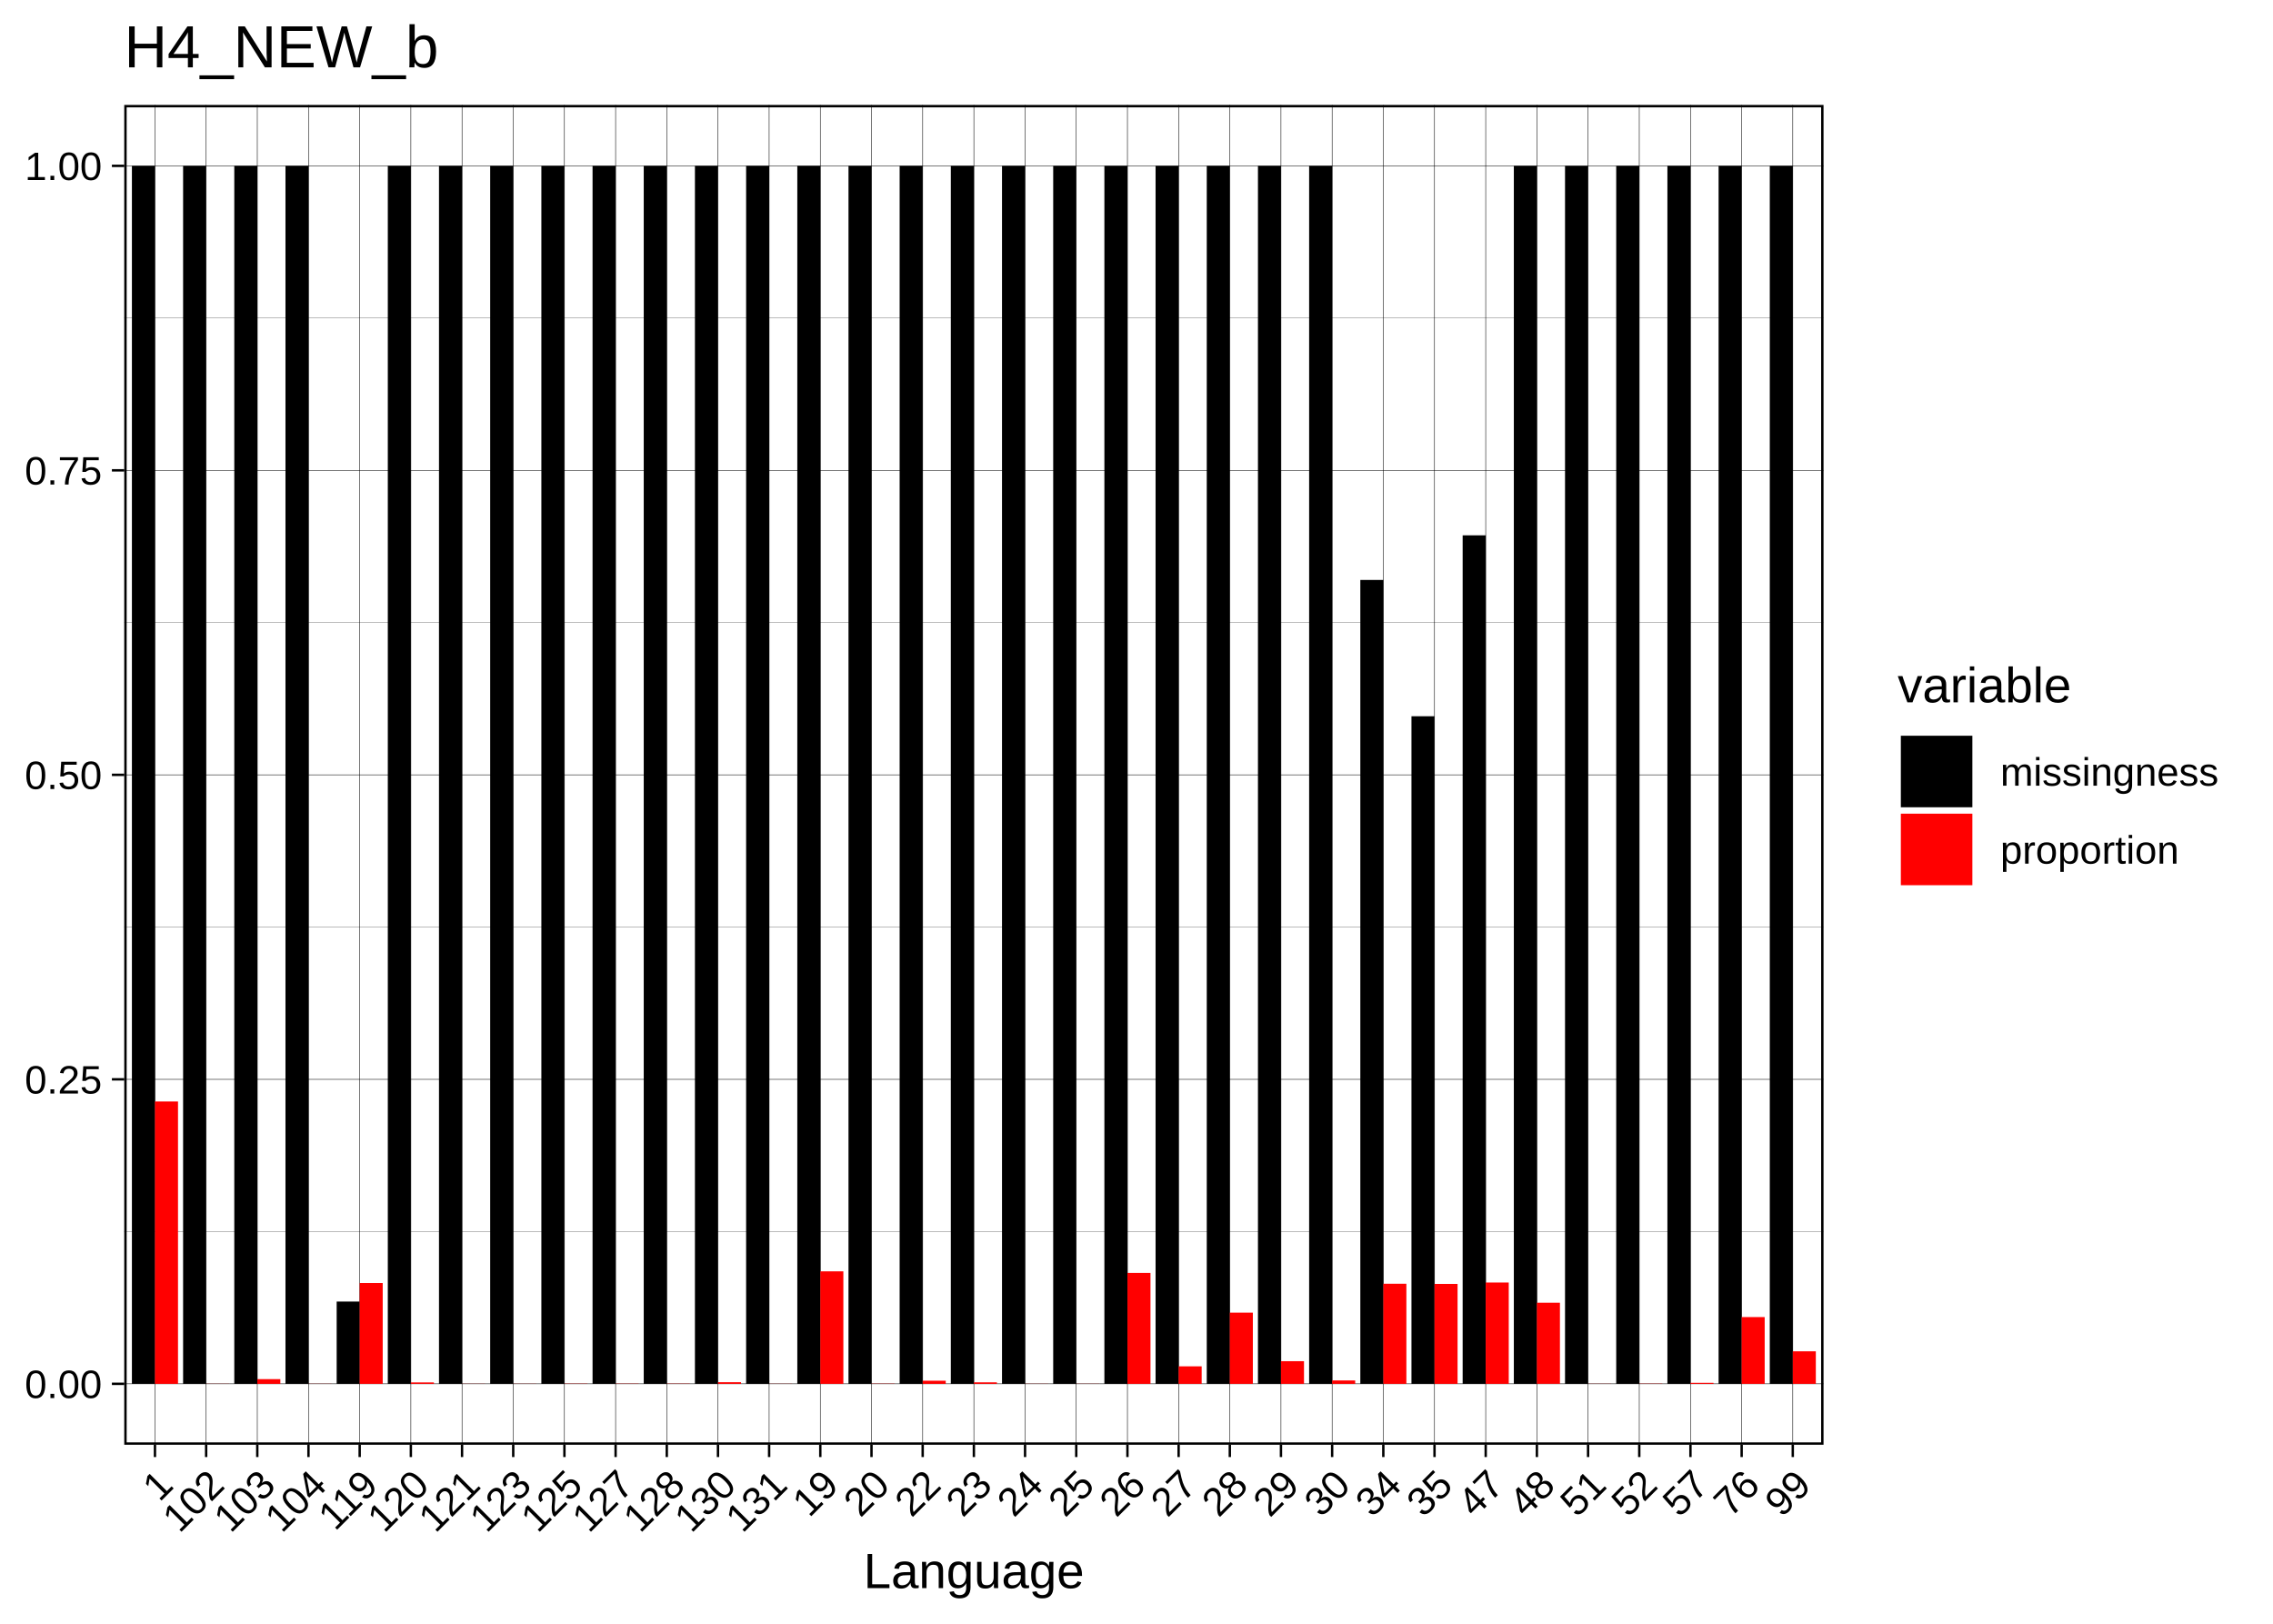
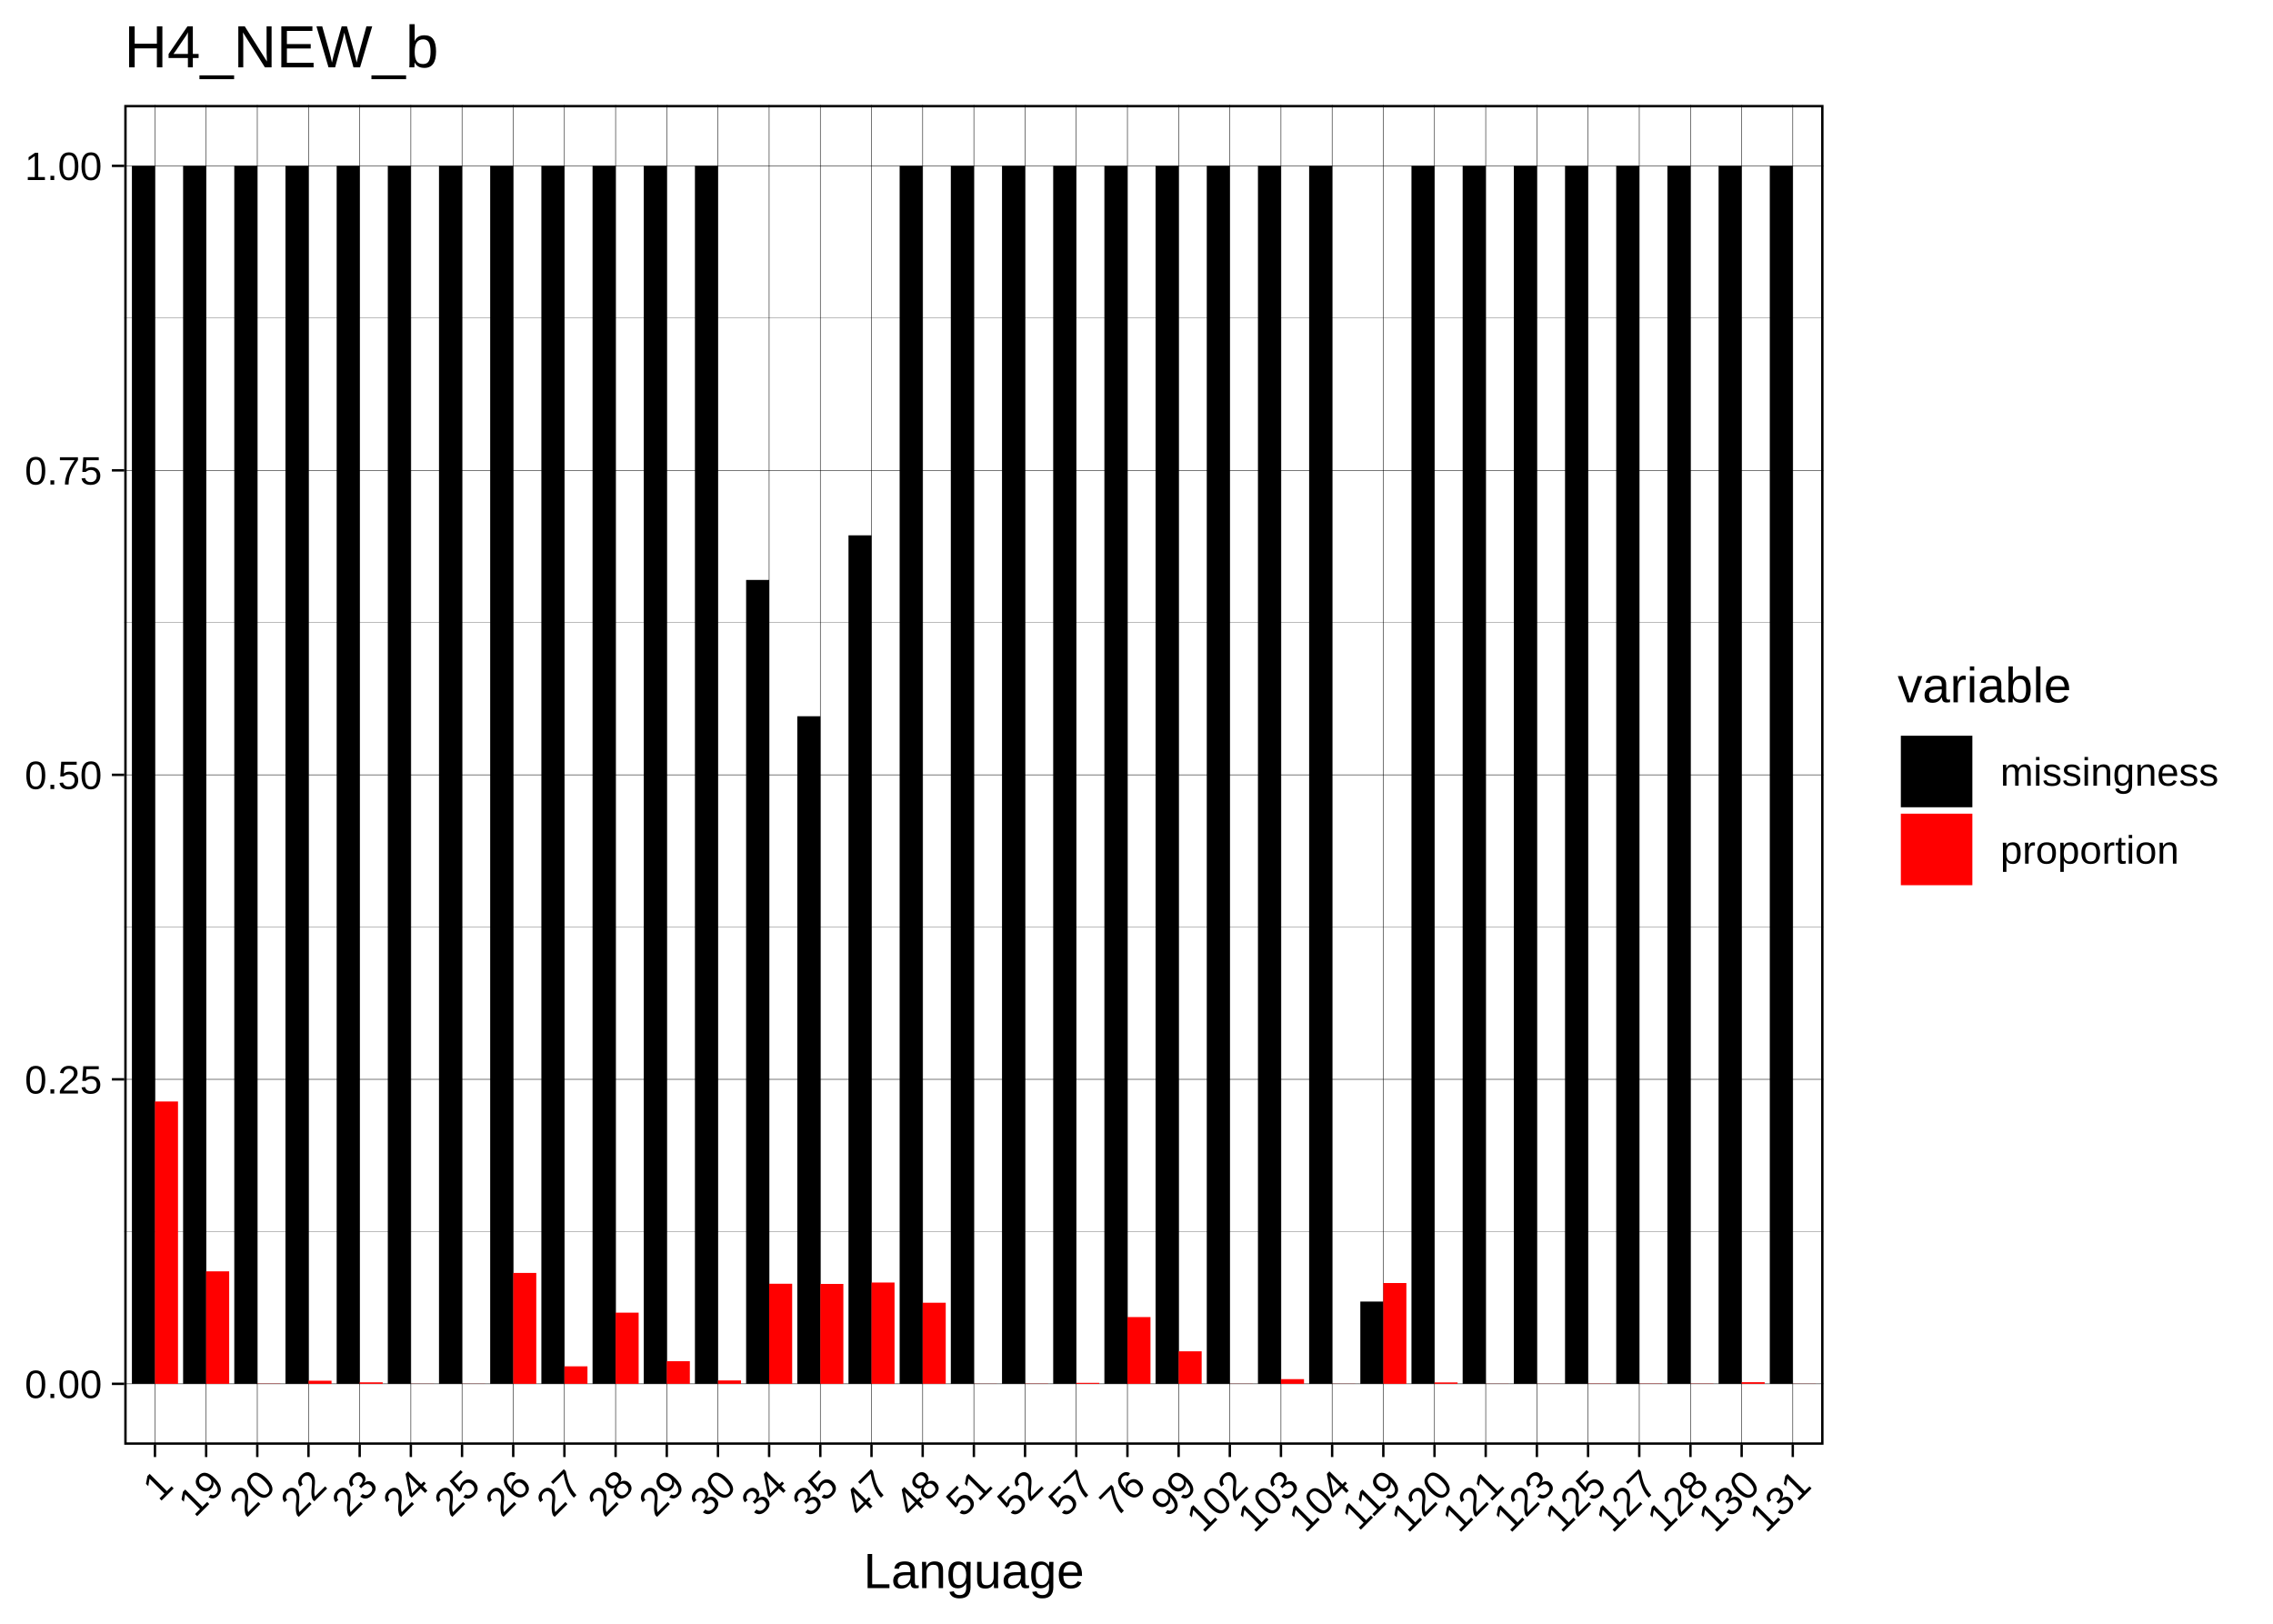
<svg xmlns="http://www.w3.org/2000/svg" class="svglite" width="504.00pt" height="360.00pt" viewBox="0 0 504.00 360.00">
  <defs>
    <style type="text/css">
    .svglite line, .svglite polyline, .svglite polygon, .svglite path, .svglite rect, .svglite circle {
      fill: none;
      stroke: #000000;
      stroke-linecap: round;
      stroke-linejoin: round;
      stroke-miterlimit: 10.00;
    }
    .svglite text {
      white-space: pre;
    }
  </style>
  </defs>
  <rect width="100%" height="100%" style="stroke: none; fill: #FFFFFF;" />
  <defs>
    <clipPath id="cpMC4wMHw1MDQuMDB8MC4wMHwzNjAuMDA=">
      <rect x="0.00" y="0.00" width="504.00" height="360.00" />
    </clipPath>
  </defs>
  <g clip-path="url(#cpMC4wMHw1MDQuMDB8MC4wMHwzNjAuMDA=)">
    <rect x="0" y="0.00" width="504.00" height="360.00" style="stroke-width: 1.07; stroke: #FFFFFF; fill: #FFFFFF;" />
  </g>
  <defs>
    <clipPath id="cpMjcuNTV8NDA0LjMzfDIzLjI3fDMyMC4zMQ==">
      <rect x="27.55" y="23.27" width="376.79" height="297.05" />
    </clipPath>
  </defs>
  <g clip-path="url(#cpMjcuNTV8NDA0LjMzfDIzLjI3fDMyMC4zMQ==)">
    <rect x="27.55" y="23.27" width="376.79" height="297.05" style="stroke-width: 1.07; stroke: none; fill: #FFFFFF;" />
    <polyline points="27.55,273.05 404.33,273.05 " style="stroke-width: 0.053; stroke-linecap: butt;" />
    <polyline points="27.55,205.54 404.33,205.54 " style="stroke-width: 0.053; stroke-linecap: butt;" />
    <polyline points="27.55,138.03 404.33,138.03 " style="stroke-width: 0.053; stroke-linecap: butt;" />
    <polyline points="27.55,70.52 404.33,70.52 " style="stroke-width: 0.053; stroke-linecap: butt;" />
    <polyline points="27.55,306.81 404.33,306.81 " style="stroke-width: 0.11; stroke-linecap: butt;" />
    <polyline points="27.55,239.30 404.33,239.30 " style="stroke-width: 0.11; stroke-linecap: butt;" />
    <polyline points="27.55,171.79 404.33,171.79 " style="stroke-width: 0.11; stroke-linecap: butt;" />
    <polyline points="27.55,104.28 404.33,104.28 " style="stroke-width: 0.11; stroke-linecap: butt;" />
    <polyline points="27.55,36.77 404.33,36.77 " style="stroke-width: 0.11; stroke-linecap: butt;" />
    <polyline points="34.36,320.31 34.36,23.27 " style="stroke-width: 0.11; stroke-linecap: butt;" />
    <polyline points="45.71,320.31 45.71,23.27 " style="stroke-width: 0.11; stroke-linecap: butt;" />
    <polyline points="57.05,320.31 57.05,23.27 " style="stroke-width: 0.11; stroke-linecap: butt;" />
    <polyline points="68.40,320.31 68.40,23.27 " style="stroke-width: 0.11; stroke-linecap: butt;" />
    <polyline points="79.75,320.31 79.75,23.27 " style="stroke-width: 0.11; stroke-linecap: butt;" />
    <polyline points="91.10,320.31 91.10,23.27 " style="stroke-width: 0.11; stroke-linecap: butt;" />
    <polyline points="102.45,320.31 102.45,23.27 " style="stroke-width: 0.11; stroke-linecap: butt;" />
    <polyline points="113.80,320.31 113.80,23.27 " style="stroke-width: 0.11; stroke-linecap: butt;" />
    <polyline points="125.15,320.31 125.15,23.27 " style="stroke-width: 0.11; stroke-linecap: butt;" />
    <polyline points="136.50,320.31 136.50,23.27 " style="stroke-width: 0.11; stroke-linecap: butt;" />
    <polyline points="147.85,320.31 147.85,23.27 " style="stroke-width: 0.11; stroke-linecap: butt;" />
    <polyline points="159.20,320.31 159.20,23.27 " style="stroke-width: 0.11; stroke-linecap: butt;" />
    <polyline points="170.54,320.31 170.54,23.27 " style="stroke-width: 0.11; stroke-linecap: butt;" />
    <polyline points="181.89,320.31 181.89,23.27 " style="stroke-width: 0.11; stroke-linecap: butt;" />
    <polyline points="193.24,320.31 193.24,23.27 " style="stroke-width: 0.11; stroke-linecap: butt;" />
    <polyline points="204.59,320.31 204.59,23.27 " style="stroke-width: 0.11; stroke-linecap: butt;" />
    <polyline points="215.94,320.31 215.94,23.27 " style="stroke-width: 0.11; stroke-linecap: butt;" />
    <polyline points="227.29,320.31 227.29,23.27 " style="stroke-width: 0.11; stroke-linecap: butt;" />
    <polyline points="238.64,320.31 238.64,23.27 " style="stroke-width: 0.11; stroke-linecap: butt;" />
    <polyline points="249.99,320.31 249.99,23.27 " style="stroke-width: 0.11; stroke-linecap: butt;" />
    <polyline points="261.34,320.31 261.34,23.27 " style="stroke-width: 0.11; stroke-linecap: butt;" />
    <polyline points="272.69,320.31 272.69,23.27 " style="stroke-width: 0.11; stroke-linecap: butt;" />
    <polyline points="284.03,320.31 284.03,23.27 " style="stroke-width: 0.11; stroke-linecap: butt;" />
    <polyline points="295.38,320.31 295.38,23.27 " style="stroke-width: 0.11; stroke-linecap: butt;" />
    <polyline points="306.73,320.31 306.73,23.27 " style="stroke-width: 0.11; stroke-linecap: butt;" />
    <polyline points="318.08,320.31 318.08,23.27 " style="stroke-width: 0.11; stroke-linecap: butt;" />
    <polyline points="329.43,320.31 329.43,23.27 " style="stroke-width: 0.11; stroke-linecap: butt;" />
    <polyline points="340.78,320.31 340.78,23.27 " style="stroke-width: 0.11; stroke-linecap: butt;" />
    <polyline points="352.13,320.31 352.13,23.27 " style="stroke-width: 0.11; stroke-linecap: butt;" />
    <polyline points="363.48,320.31 363.48,23.27 " style="stroke-width: 0.11; stroke-linecap: butt;" />
    <polyline points="374.83,320.31 374.83,23.27 " style="stroke-width: 0.11; stroke-linecap: butt;" />
    <polyline points="386.18,320.31 386.18,23.27 " style="stroke-width: 0.11; stroke-linecap: butt;" />
    <polyline points="397.52,320.31 397.52,23.27 " style="stroke-width: 0.11; stroke-linecap: butt;" />
+     <rect x="244.88" y="36.77" width="5.11" height="270.04" style="stroke-width: 1.07; stroke: none; stroke-linecap: butt; stroke-linejoin: miter; fill: #000000;" />
+     <rect x="256.23" y="36.77" width="5.11" height="270.04" style="stroke-width: 1.07; stroke: none; stroke-linecap: butt; stroke-linejoin: miter; fill: #000000;" />
+     <rect x="278.93" y="36.77" width="5.11" height="270.04" style="stroke-width: 1.07; stroke: none; stroke-linecap: butt; stroke-linejoin: miter; fill: #000000;" />
+     <rect x="29.25" y="36.77" width="5.11" height="270.04" style="stroke-width: 1.07; stroke: none; stroke-linecap: butt; stroke-linejoin: miter; fill: #000000;" />
+     <rect x="40.60" y="36.77" width="5.11" height="270.04" style="stroke-width: 1.07; stroke: none; stroke-linecap: butt; stroke-linejoin: miter; fill: #000000;" />
+     <rect x="324.32" y="36.77" width="5.11" height="270.04" style="stroke-width: 1.07; stroke: none; stroke-linecap: butt; stroke-linejoin: miter; fill: #000000;" />
+     <rect x="347.02" y="36.77" width="5.11" height="270.04" style="stroke-width: 1.07; stroke: none; stroke-linecap: butt; stroke-linejoin: miter; fill: #000000;" />
+     <rect x="74.65" y="36.77" width="5.11" height="270.04" style="stroke-width: 1.07; stroke: none; stroke-linecap: butt; stroke-linejoin: miter; fill: #000000;" />
+     <rect x="358.37" y="36.77" width="5.11" height="270.04" style="stroke-width: 1.07; stroke: none; stroke-linecap: butt; stroke-linejoin: miter; fill: #000000;" />
+     <rect x="335.67" y="36.77" width="5.11" height="270.04" style="stroke-width: 1.07; stroke: none; stroke-linecap: butt; stroke-linejoin: miter; fill: #000000;" />
+     <rect x="108.69" y="36.77" width="5.11" height="270.04" style="stroke-width: 1.07; stroke: none; stroke-linecap: butt; stroke-linejoin: miter; fill: #000000;" />
+     <rect x="222.18" y="36.77" width="5.11" height="270.04" style="stroke-width: 1.07; stroke: none; stroke-linecap: butt; stroke-linejoin: miter; fill: #000000;" />
+     <rect x="210.83" y="36.77" width="5.11" height="270.04" style="stroke-width: 1.07; stroke: none; stroke-linecap: butt; stroke-linejoin: miter; fill: #000000;" />
+     <rect x="369.72" y="36.77" width="5.11" height="270.04" style="stroke-width: 1.07; stroke: none; stroke-linecap: butt; stroke-linejoin: miter; fill: #000000;" />
+     <rect x="233.53" y="36.77" width="5.11" height="270.04" style="stroke-width: 1.07; stroke: none; stroke-linecap: butt; stroke-linejoin: miter; fill: #000000;" />
+     <rect x="290.28" y="36.77" width="5.11" height="270.04" style="stroke-width: 1.07; stroke: none; stroke-linecap: butt; stroke-linejoin: miter; fill: #000000;" />
+     <rect x="63.30" y="36.77" width="5.11" height="270.04" style="stroke-width: 1.07; stroke: none; stroke-linecap: butt; stroke-linejoin: miter; fill: #000000;" />
    <rect x="381.07" y="36.77" width="5.11" height="270.04" style="stroke-width: 1.07; stroke: none; stroke-linecap: butt; stroke-linejoin: miter; fill: #000000;" />
    <rect x="392.42" y="36.77" width="5.11" height="270.04" style="stroke-width: 1.07; stroke: none; stroke-linecap: butt; stroke-linejoin: miter; fill: #000000;" />
+     <rect x="97.34" y="36.77" width="5.11" height="270.04" style="stroke-width: 1.07; stroke: none; stroke-linecap: butt; stroke-linejoin: miter; fill: #000000;" />
+     <rect x="85.99" y="36.77" width="5.11" height="270.04" style="stroke-width: 1.07; stroke: none; stroke-linecap: butt; stroke-linejoin: miter; fill: #000000;" />
    <rect x="51.95" y="36.77" width="5.11" height="270.04" style="stroke-width: 1.07; stroke: none; stroke-linecap: butt; stroke-linejoin: miter; fill: #000000;" />
-     <rect x="29.25" y="36.77" width="5.11" height="270.04" style="stroke-width: 1.07; stroke: none; stroke-linecap: butt; stroke-linejoin: miter; fill: #000000;" />
-     <rect x="176.79" y="36.77" width="5.11" height="270.04" style="stroke-width: 1.07; stroke: none; stroke-linecap: butt; stroke-linejoin: miter; fill: #000000;" />
-     <rect x="97.34" y="36.77" width="5.11" height="270.04" style="stroke-width: 1.07; stroke: none; stroke-linecap: butt; stroke-linejoin: miter; fill: #000000;" />
+     <rect x="267.58" y="36.77" width="5.11" height="270.04" style="stroke-width: 1.07; stroke: none; stroke-linecap: butt; stroke-linejoin: miter; fill: #000000;" />
+     <rect x="312.97" y="36.77" width="5.11" height="270.04" style="stroke-width: 1.07; stroke: none; stroke-linecap: butt; stroke-linejoin: miter; fill: #000000;" />
+     <rect x="301.63" y="288.57" width="5.11" height="18.24" style="stroke-width: 1.07; stroke: none; stroke-linecap: butt; stroke-linejoin: miter; fill: #000000;" />
+     <rect x="188.14" y="118.69" width="5.11" height="188.12" style="stroke-width: 1.07; stroke: none; stroke-linecap: butt; stroke-linejoin: miter; fill: #000000;" />
    <rect x="120.04" y="36.77" width="5.11" height="270.04" style="stroke-width: 1.07; stroke: none; stroke-linecap: butt; stroke-linejoin: miter; fill: #000000;" />
-     <rect x="210.83" y="36.77" width="5.11" height="270.04" style="stroke-width: 1.07; stroke: none; stroke-linecap: butt; stroke-linejoin: miter; fill: #000000;" />
+     <rect x="199.48" y="36.77" width="5.11" height="270.04" style="stroke-width: 1.07; stroke: none; stroke-linecap: butt; stroke-linejoin: miter; fill: #000000;" />
    <rect x="131.39" y="36.77" width="5.11" height="270.04" style="stroke-width: 1.07; stroke: none; stroke-linecap: butt; stroke-linejoin: miter; fill: #000000;" />
-     <rect x="108.69" y="36.77" width="5.11" height="270.04" style="stroke-width: 1.07; stroke: none; stroke-linecap: butt; stroke-linejoin: miter; fill: #000000;" />
-     <rect x="244.88" y="36.77" width="5.11" height="270.04" style="stroke-width: 1.07; stroke: none; stroke-linecap: butt; stroke-linejoin: miter; fill: #000000;" />
-     <rect x="358.37" y="36.77" width="5.11" height="270.04" style="stroke-width: 1.07; stroke: none; stroke-linecap: butt; stroke-linejoin: miter; fill: #000000;" />
-     <rect x="347.02" y="36.77" width="5.11" height="270.04" style="stroke-width: 1.07; stroke: none; stroke-linecap: butt; stroke-linejoin: miter; fill: #000000;" />
    <rect x="142.74" y="36.77" width="5.11" height="270.04" style="stroke-width: 1.07; stroke: none; stroke-linecap: butt; stroke-linejoin: miter; fill: #000000;" />
-     <rect x="369.72" y="36.77" width="5.11" height="270.04" style="stroke-width: 1.07; stroke: none; stroke-linecap: butt; stroke-linejoin: miter; fill: #000000;" />
-     <rect x="63.30" y="36.77" width="5.11" height="270.04" style="stroke-width: 1.07; stroke: none; stroke-linecap: butt; stroke-linejoin: miter; fill: #000000;" />
-     <rect x="199.48" y="36.77" width="5.11" height="270.04" style="stroke-width: 1.07; stroke: none; stroke-linecap: butt; stroke-linejoin: miter; fill: #000000;" />
    <rect x="154.09" y="36.77" width="5.11" height="270.04" style="stroke-width: 1.07; stroke: none; stroke-linecap: butt; stroke-linejoin: miter; fill: #000000;" />
-     <rect x="165.44" y="36.77" width="5.11" height="270.04" style="stroke-width: 1.07; stroke: none; stroke-linecap: butt; stroke-linejoin: miter; fill: #000000;" />
-     <rect x="233.53" y="36.77" width="5.11" height="270.04" style="stroke-width: 1.07; stroke: none; stroke-linecap: butt; stroke-linejoin: miter; fill: #000000;" />
-     <rect x="222.18" y="36.77" width="5.11" height="270.04" style="stroke-width: 1.07; stroke: none; stroke-linecap: butt; stroke-linejoin: miter; fill: #000000;" />
-     <rect x="188.14" y="36.77" width="5.11" height="270.04" style="stroke-width: 1.07; stroke: none; stroke-linecap: butt; stroke-linejoin: miter; fill: #000000;" />
-     <rect x="40.60" y="36.77" width="5.11" height="270.04" style="stroke-width: 1.07; stroke: none; stroke-linecap: butt; stroke-linejoin: miter; fill: #000000;" />
-     <rect x="85.99" y="36.77" width="5.11" height="270.04" style="stroke-width: 1.07; stroke: none; stroke-linecap: butt; stroke-linejoin: miter; fill: #000000;" />
-     <rect x="74.65" y="288.57" width="5.11" height="18.24" style="stroke-width: 1.07; stroke: none; stroke-linecap: butt; stroke-linejoin: miter; fill: #000000;" />
-     <rect x="324.32" y="118.69" width="5.11" height="188.12" style="stroke-width: 1.07; stroke: none; stroke-linecap: butt; stroke-linejoin: miter; fill: #000000;" />
-     <rect x="256.23" y="36.77" width="5.11" height="270.04" style="stroke-width: 1.07; stroke: none; stroke-linecap: butt; stroke-linejoin: miter; fill: #000000;" />
-     <rect x="335.67" y="36.77" width="5.11" height="270.04" style="stroke-width: 1.07; stroke: none; stroke-linecap: butt; stroke-linejoin: miter; fill: #000000;" />
-     <rect x="267.58" y="36.77" width="5.11" height="270.04" style="stroke-width: 1.07; stroke: none; stroke-linecap: butt; stroke-linejoin: miter; fill: #000000;" />
-     <rect x="278.93" y="36.77" width="5.11" height="270.04" style="stroke-width: 1.07; stroke: none; stroke-linecap: butt; stroke-linejoin: miter; fill: #000000;" />
-     <rect x="290.28" y="36.77" width="5.11" height="270.04" style="stroke-width: 1.07; stroke: none; stroke-linecap: butt; stroke-linejoin: miter; fill: #000000;" />
-     <rect x="301.63" y="128.58" width="5.11" height="178.23" style="stroke-width: 1.07; stroke: none; stroke-linecap: butt; stroke-linejoin: miter; fill: #000000;" />
-     <rect x="312.97" y="158.80" width="5.11" height="148.01" style="stroke-width: 1.07; stroke: none; stroke-linecap: butt; stroke-linejoin: miter; fill: #000000;" />
-     <rect x="386.18" y="292.01" width="5.11" height="14.80" style="stroke-width: 1.07; stroke: none; stroke-linecap: butt; stroke-linejoin: miter; fill: #FF0000;" />
-     <rect x="397.52" y="299.60" width="5.11" height="7.21" style="stroke-width: 1.07; stroke: none; stroke-linecap: butt; stroke-linejoin: miter; fill: #FF0000;" />
-     <rect x="57.05" y="305.77" width="5.11" height="1.04" style="stroke-width: 1.07; stroke: none; stroke-linecap: butt; stroke-linejoin: miter; fill: #FF0000;" />
+     <rect x="165.44" y="128.58" width="5.11" height="178.23" style="stroke-width: 1.07; stroke: none; stroke-linecap: butt; stroke-linejoin: miter; fill: #000000;" />
+     <rect x="176.79" y="158.80" width="5.11" height="148.01" style="stroke-width: 1.07; stroke: none; stroke-linecap: butt; stroke-linejoin: miter; fill: #000000;" />
+     <rect x="249.99" y="292.01" width="5.11" height="14.80" style="stroke-width: 1.07; stroke: none; stroke-linecap: butt; stroke-linejoin: miter; fill: #FF0000;" />
+     <rect x="261.34" y="299.60" width="5.11" height="7.21" style="stroke-width: 1.07; stroke: none; stroke-linecap: butt; stroke-linejoin: miter; fill: #FF0000;" />
+     <rect x="284.03" y="305.77" width="5.11" height="1.04" style="stroke-width: 1.07; stroke: none; stroke-linecap: butt; stroke-linejoin: miter; fill: #FF0000;" />
    <rect x="34.36" y="244.21" width="5.11" height="62.60" style="stroke-width: 1.07; stroke: none; stroke-linecap: butt; stroke-linejoin: miter; fill: #FF0000;" />
-     <rect x="181.89" y="281.87" width="5.11" height="24.94" style="stroke-width: 1.07; stroke: none; stroke-linecap: butt; stroke-linejoin: miter; fill: #FF0000;" />
+     <rect x="45.71" y="281.87" width="5.11" height="24.94" style="stroke-width: 1.07; stroke: none; stroke-linecap: butt; stroke-linejoin: miter; fill: #FF0000;" />
+     <rect x="329.43" y="306.79" width="5.11" height="0.022" style="stroke-width: 1.07; stroke: none; stroke-linecap: butt; stroke-linejoin: miter; fill: #FF0000;" />
+     <rect x="352.13" y="306.77" width="5.11" height="0.044" style="stroke-width: 1.07; stroke: none; stroke-linecap: butt; stroke-linejoin: miter; fill: #FF0000;" />
+     <rect x="79.75" y="306.48" width="5.11" height="0.33" style="stroke-width: 1.07; stroke: none; stroke-linecap: butt; stroke-linejoin: miter; fill: #FF0000;" />
+     <rect x="363.48" y="306.77" width="5.11" height="0.044" style="stroke-width: 1.07; stroke: none; stroke-linecap: butt; stroke-linejoin: miter; fill: #FF0000;" />
+     <rect x="340.78" y="306.79" width="5.11" height="0.022" style="stroke-width: 1.07; stroke: none; stroke-linecap: butt; stroke-linejoin: miter; fill: #FF0000;" />
+     <rect x="113.80" y="282.22" width="5.11" height="24.59" style="stroke-width: 1.07; stroke: none; stroke-linecap: butt; stroke-linejoin: miter; fill: #FF0000;" />
+     <rect x="227.29" y="306.77" width="5.11" height="0.044" style="stroke-width: 1.07; stroke: none; stroke-linecap: butt; stroke-linejoin: miter; fill: #FF0000;" />
+     <rect x="215.94" y="306.79" width="5.11" height="0.022" style="stroke-width: 1.07; stroke: none; stroke-linecap: butt; stroke-linejoin: miter; fill: #FF0000;" />
+     <rect x="374.83" y="306.77" width="5.11" height="0.044" style="stroke-width: 1.07; stroke: none; stroke-linecap: butt; stroke-linejoin: miter; fill: #FF0000;" />
+     <rect x="238.64" y="306.59" width="5.11" height="0.22" style="stroke-width: 1.07; stroke: none; stroke-linecap: butt; stroke-linejoin: miter; fill: #FF0000;" />
+     <rect x="295.38" y="306.79" width="5.11" height="0.022" style="stroke-width: 1.07; stroke: none; stroke-linecap: butt; stroke-linejoin: miter; fill: #FF0000;" />
+     <rect x="68.40" y="306.12" width="5.11" height="0.69" style="stroke-width: 1.07; stroke: none; stroke-linecap: butt; stroke-linejoin: miter; fill: #FF0000;" />
+     <rect x="386.18" y="306.45" width="5.11" height="0.36" style="stroke-width: 1.07; stroke: none; stroke-linecap: butt; stroke-linejoin: miter; fill: #FF0000;" />
+     <rect x="397.52" y="306.79" width="5.11" height="0.022" style="stroke-width: 1.07; stroke: none; stroke-linecap: butt; stroke-linejoin: miter; fill: #FF0000;" />
    <rect x="102.45" y="306.79" width="5.11" height="0.022" style="stroke-width: 1.07; stroke: none; stroke-linecap: butt; stroke-linejoin: miter; fill: #FF0000;" />
-     <rect x="125.15" y="306.77" width="5.11" height="0.044" style="stroke-width: 1.07; stroke: none; stroke-linecap: butt; stroke-linejoin: miter; fill: #FF0000;" />
-     <rect x="215.94" y="306.48" width="5.11" height="0.33" style="stroke-width: 1.07; stroke: none; stroke-linecap: butt; stroke-linejoin: miter; fill: #FF0000;" />
-     <rect x="136.50" y="306.77" width="5.11" height="0.044" style="stroke-width: 1.07; stroke: none; stroke-linecap: butt; stroke-linejoin: miter; fill: #FF0000;" />
-     <rect x="113.80" y="306.79" width="5.11" height="0.022" style="stroke-width: 1.07; stroke: none; stroke-linecap: butt; stroke-linejoin: miter; fill: #FF0000;" />
-     <rect x="249.99" y="282.22" width="5.11" height="24.59" style="stroke-width: 1.07; stroke: none; stroke-linecap: butt; stroke-linejoin: miter; fill: #FF0000;" />
-     <rect x="363.48" y="306.77" width="5.11" height="0.044" style="stroke-width: 1.07; stroke: none; stroke-linecap: butt; stroke-linejoin: miter; fill: #FF0000;" />
-     <rect x="352.13" y="306.79" width="5.11" height="0.022" style="stroke-width: 1.07; stroke: none; stroke-linecap: butt; stroke-linejoin: miter; fill: #FF0000;" />
-     <rect x="147.85" y="306.77" width="5.11" height="0.044" style="stroke-width: 1.07; stroke: none; stroke-linecap: butt; stroke-linejoin: miter; fill: #FF0000;" />
-     <rect x="374.83" y="306.59" width="5.11" height="0.22" style="stroke-width: 1.07; stroke: none; stroke-linecap: butt; stroke-linejoin: miter; fill: #FF0000;" />
-     <rect x="68.40" y="306.79" width="5.11" height="0.022" style="stroke-width: 1.07; stroke: none; stroke-linecap: butt; stroke-linejoin: miter; fill: #FF0000;" />
-     <rect x="204.59" y="306.12" width="5.11" height="0.69" style="stroke-width: 1.07; stroke: none; stroke-linecap: butt; stroke-linejoin: miter; fill: #FF0000;" />
-     <rect x="159.20" y="306.45" width="5.11" height="0.36" style="stroke-width: 1.07; stroke: none; stroke-linecap: butt; stroke-linejoin: miter; fill: #FF0000;" />
-     <rect x="170.54" y="306.79" width="5.11" height="0.022" style="stroke-width: 1.07; stroke: none; stroke-linecap: butt; stroke-linejoin: miter; fill: #FF0000;" />
-     <rect x="238.64" y="306.79" width="5.11" height="0.022" style="stroke-width: 1.07; stroke: none; stroke-linecap: butt; stroke-linejoin: miter; fill: #FF0000;" />
-     <rect x="227.29" y="306.79" width="5.11" height="0.022" style="stroke-width: 1.07; stroke: none; stroke-linecap: butt; stroke-linejoin: miter; fill: #FF0000;" />
-     <rect x="193.24" y="306.77" width="5.11" height="0.044" style="stroke-width: 1.07; stroke: none; stroke-linecap: butt; stroke-linejoin: miter; fill: #FF0000;" />
-     <rect x="45.71" y="306.79" width="5.11" height="0.022" style="stroke-width: 1.07; stroke: none; stroke-linecap: butt; stroke-linejoin: miter; fill: #FF0000;" />
-     <rect x="91.10" y="306.50" width="5.11" height="0.31" style="stroke-width: 1.07; stroke: none; stroke-linecap: butt; stroke-linejoin: miter; fill: #FF0000;" />
-     <rect x="79.75" y="284.46" width="5.11" height="22.35" style="stroke-width: 1.07; stroke: none; stroke-linecap: butt; stroke-linejoin: miter; fill: #FF0000;" />
-     <rect x="329.43" y="284.35" width="5.11" height="22.46" style="stroke-width: 1.07; stroke: none; stroke-linecap: butt; stroke-linejoin: miter; fill: #FF0000;" />
-     <rect x="261.34" y="302.93" width="5.11" height="3.88" style="stroke-width: 1.07; stroke: none; stroke-linecap: butt; stroke-linejoin: miter; fill: #FF0000;" />
-     <rect x="340.78" y="288.83" width="5.11" height="17.97" style="stroke-width: 1.07; stroke: none; stroke-linecap: butt; stroke-linejoin: miter; fill: #FF0000;" />
-     <rect x="272.69" y="291.03" width="5.11" height="15.78" style="stroke-width: 1.07; stroke: none; stroke-linecap: butt; stroke-linejoin: miter; fill: #FF0000;" />
-     <rect x="284.03" y="301.79" width="5.11" height="5.02" style="stroke-width: 1.07; stroke: none; stroke-linecap: butt; stroke-linejoin: miter; fill: #FF0000;" />
-     <rect x="295.38" y="306.06" width="5.11" height="0.75" style="stroke-width: 1.07; stroke: none; stroke-linecap: butt; stroke-linejoin: miter; fill: #FF0000;" />
-     <rect x="306.73" y="284.62" width="5.11" height="22.19" style="stroke-width: 1.07; stroke: none; stroke-linecap: butt; stroke-linejoin: miter; fill: #FF0000;" />
-     <rect x="318.08" y="284.66" width="5.11" height="22.15" style="stroke-width: 1.07; stroke: none; stroke-linecap: butt; stroke-linejoin: miter; fill: #FF0000;" />
+     <rect x="91.10" y="306.79" width="5.11" height="0.022" style="stroke-width: 1.07; stroke: none; stroke-linecap: butt; stroke-linejoin: miter; fill: #FF0000;" />
+     <rect x="57.05" y="306.77" width="5.11" height="0.044" style="stroke-width: 1.07; stroke: none; stroke-linecap: butt; stroke-linejoin: miter; fill: #FF0000;" />
+     <rect x="272.69" y="306.79" width="5.11" height="0.022" style="stroke-width: 1.07; stroke: none; stroke-linecap: butt; stroke-linejoin: miter; fill: #FF0000;" />
+     <rect x="318.08" y="306.50" width="5.11" height="0.31" style="stroke-width: 1.07; stroke: none; stroke-linecap: butt; stroke-linejoin: miter; fill: #FF0000;" />
+     <rect x="306.73" y="284.46" width="5.11" height="22.35" style="stroke-width: 1.07; stroke: none; stroke-linecap: butt; stroke-linejoin: miter; fill: #FF0000;" />
+     <rect x="193.24" y="284.35" width="5.11" height="22.46" style="stroke-width: 1.07; stroke: none; stroke-linecap: butt; stroke-linejoin: miter; fill: #FF0000;" />
+     <rect x="125.15" y="302.93" width="5.11" height="3.88" style="stroke-width: 1.07; stroke: none; stroke-linecap: butt; stroke-linejoin: miter; fill: #FF0000;" />
+     <rect x="204.59" y="288.83" width="5.11" height="17.97" style="stroke-width: 1.07; stroke: none; stroke-linecap: butt; stroke-linejoin: miter; fill: #FF0000;" />
+     <rect x="136.50" y="291.03" width="5.11" height="15.78" style="stroke-width: 1.07; stroke: none; stroke-linecap: butt; stroke-linejoin: miter; fill: #FF0000;" />
+     <rect x="147.85" y="301.79" width="5.11" height="5.02" style="stroke-width: 1.07; stroke: none; stroke-linecap: butt; stroke-linejoin: miter; fill: #FF0000;" />
+     <rect x="159.20" y="306.06" width="5.11" height="0.75" style="stroke-width: 1.07; stroke: none; stroke-linecap: butt; stroke-linejoin: miter; fill: #FF0000;" />
+     <rect x="170.54" y="284.62" width="5.11" height="22.19" style="stroke-width: 1.07; stroke: none; stroke-linecap: butt; stroke-linejoin: miter; fill: #FF0000;" />
+     <rect x="181.89" y="284.66" width="5.11" height="22.15" style="stroke-width: 1.07; stroke: none; stroke-linecap: butt; stroke-linejoin: miter; fill: #FF0000;" />
    <rect x="27.55" y="23.27" width="376.79" height="297.05" style="stroke-width: 1.07;" />
  </g>
  <g clip-path="url(#cpMC4wMHw1MDQuMDB8MC4wMHwzNjAuMDA=)">
    <text x="22.62" y="309.96" text-anchor="end" style="font-size: 8.80px; font-family: &quot;Arial&quot;;" textLength="17.14px" lengthAdjust="spacingAndGlyphs">0.00</text>
    <text x="22.62" y="242.45" text-anchor="end" style="font-size: 8.80px; font-family: &quot;Arial&quot;;" textLength="17.14px" lengthAdjust="spacingAndGlyphs">0.25</text>
    <text x="22.62" y="174.94" text-anchor="end" style="font-size: 8.80px; font-family: &quot;Arial&quot;;" textLength="17.14px" lengthAdjust="spacingAndGlyphs">0.50</text>
    <text x="22.62" y="107.43" text-anchor="end" style="font-size: 8.80px; font-family: &quot;Arial&quot;;" textLength="17.14px" lengthAdjust="spacingAndGlyphs">0.75</text>
    <text x="22.62" y="39.92" text-anchor="end" style="font-size: 8.80px; font-family: &quot;Arial&quot;;" textLength="17.14px" lengthAdjust="spacingAndGlyphs">1.00</text>
    <polyline points="24.81,306.81 27.55,306.81 " style="stroke-width: 0.53; stroke-linecap: butt;" />
    <polyline points="24.81,239.30 27.55,239.30 " style="stroke-width: 0.53; stroke-linecap: butt;" />
    <polyline points="24.81,171.79 27.55,171.79 " style="stroke-width: 0.53; stroke-linecap: butt;" />
    <polyline points="24.81,104.28 27.55,104.28 " style="stroke-width: 0.53; stroke-linecap: butt;" />
    <polyline points="24.81,36.77 27.55,36.77 " style="stroke-width: 0.53; stroke-linecap: butt;" />
    <polyline points="34.36,323.05 34.36,320.31 " style="stroke-width: 0.53; stroke-linecap: butt;" />
    <polyline points="45.71,323.05 45.71,320.31 " style="stroke-width: 0.53; stroke-linecap: butt;" />
    <polyline points="57.05,323.05 57.05,320.31 " style="stroke-width: 0.53; stroke-linecap: butt;" />
    <polyline points="68.40,323.05 68.40,320.31 " style="stroke-width: 0.53; stroke-linecap: butt;" />
    <polyline points="79.75,323.05 79.75,320.31 " style="stroke-width: 0.53; stroke-linecap: butt;" />
    <polyline points="91.10,323.05 91.10,320.31 " style="stroke-width: 0.53; stroke-linecap: butt;" />
    <polyline points="102.45,323.05 102.45,320.31 " style="stroke-width: 0.53; stroke-linecap: butt;" />
    <polyline points="113.80,323.05 113.80,320.31 " style="stroke-width: 0.53; stroke-linecap: butt;" />
    <polyline points="125.15,323.05 125.15,320.31 " style="stroke-width: 0.53; stroke-linecap: butt;" />
    <polyline points="136.50,323.05 136.50,320.31 " style="stroke-width: 0.53; stroke-linecap: butt;" />
    <polyline points="147.85,323.05 147.85,320.31 " style="stroke-width: 0.53; stroke-linecap: butt;" />
    <polyline points="159.20,323.05 159.20,320.31 " style="stroke-width: 0.53; stroke-linecap: butt;" />
    <polyline points="170.54,323.05 170.54,320.31 " style="stroke-width: 0.53; stroke-linecap: butt;" />
    <polyline points="181.89,323.05 181.89,320.31 " style="stroke-width: 0.53; stroke-linecap: butt;" />
    <polyline points="193.24,323.05 193.24,320.31 " style="stroke-width: 0.53; stroke-linecap: butt;" />
    <polyline points="204.59,323.05 204.59,320.31 " style="stroke-width: 0.53; stroke-linecap: butt;" />
    <polyline points="215.94,323.05 215.94,320.31 " style="stroke-width: 0.53; stroke-linecap: butt;" />
    <polyline points="227.29,323.05 227.29,320.31 " style="stroke-width: 0.53; stroke-linecap: butt;" />
    <polyline points="238.64,323.05 238.64,320.31 " style="stroke-width: 0.53; stroke-linecap: butt;" />
    <polyline points="249.99,323.05 249.99,320.31 " style="stroke-width: 0.53; stroke-linecap: butt;" />
    <polyline points="261.34,323.05 261.34,320.31 " style="stroke-width: 0.53; stroke-linecap: butt;" />
    <polyline points="272.69,323.05 272.69,320.31 " style="stroke-width: 0.53; stroke-linecap: butt;" />
    <polyline points="284.03,323.05 284.03,320.31 " style="stroke-width: 0.53; stroke-linecap: butt;" />
    <polyline points="295.38,323.05 295.38,320.31 " style="stroke-width: 0.53; stroke-linecap: butt;" />
    <polyline points="306.73,323.05 306.73,320.31 " style="stroke-width: 0.53; stroke-linecap: butt;" />
    <polyline points="318.08,323.05 318.08,320.31 " style="stroke-width: 0.53; stroke-linecap: butt;" />
    <polyline points="329.43,323.05 329.43,320.31 " style="stroke-width: 0.53; stroke-linecap: butt;" />
    <polyline points="340.78,323.05 340.78,320.31 " style="stroke-width: 0.53; stroke-linecap: butt;" />
    <polyline points="352.13,323.05 352.13,320.31 " style="stroke-width: 0.53; stroke-linecap: butt;" />
    <polyline points="363.48,323.05 363.48,320.31 " style="stroke-width: 0.53; stroke-linecap: butt;" />
    <polyline points="374.83,323.05 374.83,320.31 " style="stroke-width: 0.53; stroke-linecap: butt;" />
    <polyline points="386.18,323.05 386.18,320.31 " style="stroke-width: 0.53; stroke-linecap: butt;" />
    <polyline points="397.52,323.05 397.52,320.31 " style="stroke-width: 0.53; stroke-linecap: butt;" />
    <text transform="translate(38.81,329.70) rotate(-45)" text-anchor="end" style="font-size: 8.80px; font-family: &quot;Arial&quot;;" textLength="4.90px" lengthAdjust="spacingAndGlyphs">1</text>
-     <text transform="translate(50.16,329.70) rotate(-45)" text-anchor="end" style="font-size: 8.80px; font-family: &quot;Arial&quot;;" textLength="14.69px" lengthAdjust="spacingAndGlyphs">102</text>
-     <text transform="translate(61.51,329.70) rotate(-45)" text-anchor="end" style="font-size: 8.80px; font-family: &quot;Arial&quot;;" textLength="14.69px" lengthAdjust="spacingAndGlyphs">103</text>
-     <text transform="translate(72.86,329.70) rotate(-45)" text-anchor="end" style="font-size: 8.80px; font-family: &quot;Arial&quot;;" textLength="14.69px" lengthAdjust="spacingAndGlyphs">104</text>
-     <text transform="translate(84.21,329.70) rotate(-45)" text-anchor="end" style="font-size: 8.80px; font-family: &quot;Arial&quot;;" textLength="14.03px" lengthAdjust="spacingAndGlyphs">119</text>
-     <text transform="translate(95.56,329.70) rotate(-45)" text-anchor="end" style="font-size: 8.80px; font-family: &quot;Arial&quot;;" textLength="14.69px" lengthAdjust="spacingAndGlyphs">120</text>
-     <text transform="translate(106.91,329.70) rotate(-45)" text-anchor="end" style="font-size: 8.80px; font-family: &quot;Arial&quot;;" textLength="14.69px" lengthAdjust="spacingAndGlyphs">121</text>
-     <text transform="translate(118.25,329.70) rotate(-45)" text-anchor="end" style="font-size: 8.80px; font-family: &quot;Arial&quot;;" textLength="14.69px" lengthAdjust="spacingAndGlyphs">123</text>
-     <text transform="translate(129.60,329.70) rotate(-45)" text-anchor="end" style="font-size: 8.80px; font-family: &quot;Arial&quot;;" textLength="14.69px" lengthAdjust="spacingAndGlyphs">125</text>
-     <text transform="translate(140.95,329.70) rotate(-45)" text-anchor="end" style="font-size: 8.80px; font-family: &quot;Arial&quot;;" textLength="14.69px" lengthAdjust="spacingAndGlyphs">127</text>
-     <text transform="translate(152.30,329.70) rotate(-45)" text-anchor="end" style="font-size: 8.80px; font-family: &quot;Arial&quot;;" textLength="14.69px" lengthAdjust="spacingAndGlyphs">128</text>
-     <text transform="translate(163.65,329.70) rotate(-45)" text-anchor="end" style="font-size: 8.80px; font-family: &quot;Arial&quot;;" textLength="14.69px" lengthAdjust="spacingAndGlyphs">130</text>
-     <text transform="translate(175.00,329.70) rotate(-45)" text-anchor="end" style="font-size: 8.80px; font-family: &quot;Arial&quot;;" textLength="14.69px" lengthAdjust="spacingAndGlyphs">131</text>
-     <text transform="translate(186.35,329.70) rotate(-45)" text-anchor="end" style="font-size: 8.80px; font-family: &quot;Arial&quot;;" textLength="9.79px" lengthAdjust="spacingAndGlyphs">19</text>
-     <text transform="translate(197.70,329.70) rotate(-45)" text-anchor="end" style="font-size: 8.80px; font-family: &quot;Arial&quot;;" textLength="9.79px" lengthAdjust="spacingAndGlyphs">20</text>
-     <text transform="translate(209.05,329.70) rotate(-45)" text-anchor="end" style="font-size: 8.80px; font-family: &quot;Arial&quot;;" textLength="9.79px" lengthAdjust="spacingAndGlyphs">22</text>
-     <text transform="translate(220.40,329.70) rotate(-45)" text-anchor="end" style="font-size: 8.80px; font-family: &quot;Arial&quot;;" textLength="9.79px" lengthAdjust="spacingAndGlyphs">23</text>
-     <text transform="translate(231.74,329.70) rotate(-45)" text-anchor="end" style="font-size: 8.80px; font-family: &quot;Arial&quot;;" textLength="9.79px" lengthAdjust="spacingAndGlyphs">24</text>
-     <text transform="translate(243.09,329.70) rotate(-45)" text-anchor="end" style="font-size: 8.80px; font-family: &quot;Arial&quot;;" textLength="9.79px" lengthAdjust="spacingAndGlyphs">25</text>
-     <text transform="translate(254.44,329.70) rotate(-45)" text-anchor="end" style="font-size: 8.80px; font-family: &quot;Arial&quot;;" textLength="9.79px" lengthAdjust="spacingAndGlyphs">26</text>
-     <text transform="translate(265.79,329.70) rotate(-45)" text-anchor="end" style="font-size: 8.80px; font-family: &quot;Arial&quot;;" textLength="9.79px" lengthAdjust="spacingAndGlyphs">27</text>
-     <text transform="translate(277.14,329.70) rotate(-45)" text-anchor="end" style="font-size: 8.80px; font-family: &quot;Arial&quot;;" textLength="9.79px" lengthAdjust="spacingAndGlyphs">28</text>
-     <text transform="translate(288.49,329.70) rotate(-45)" text-anchor="end" style="font-size: 8.80px; font-family: &quot;Arial&quot;;" textLength="9.79px" lengthAdjust="spacingAndGlyphs">29</text>
-     <text transform="translate(299.84,329.70) rotate(-45)" text-anchor="end" style="font-size: 8.80px; font-family: &quot;Arial&quot;;" textLength="9.79px" lengthAdjust="spacingAndGlyphs">30</text>
-     <text transform="translate(311.19,329.70) rotate(-45)" text-anchor="end" style="font-size: 8.80px; font-family: &quot;Arial&quot;;" textLength="9.79px" lengthAdjust="spacingAndGlyphs">34</text>
-     <text transform="translate(322.54,329.70) rotate(-45)" text-anchor="end" style="font-size: 8.80px; font-family: &quot;Arial&quot;;" textLength="9.79px" lengthAdjust="spacingAndGlyphs">35</text>
-     <text transform="translate(333.89,329.70) rotate(-45)" text-anchor="end" style="font-size: 8.80px; font-family: &quot;Arial&quot;;" textLength="9.79px" lengthAdjust="spacingAndGlyphs">47</text>
-     <text transform="translate(345.23,329.70) rotate(-45)" text-anchor="end" style="font-size: 8.80px; font-family: &quot;Arial&quot;;" textLength="9.79px" lengthAdjust="spacingAndGlyphs">48</text>
-     <text transform="translate(356.58,329.70) rotate(-45)" text-anchor="end" style="font-size: 8.80px; font-family: &quot;Arial&quot;;" textLength="9.79px" lengthAdjust="spacingAndGlyphs">51</text>
-     <text transform="translate(367.93,329.70) rotate(-45)" text-anchor="end" style="font-size: 8.80px; font-family: &quot;Arial&quot;;" textLength="9.79px" lengthAdjust="spacingAndGlyphs">52</text>
-     <text transform="translate(379.28,329.70) rotate(-45)" text-anchor="end" style="font-size: 8.80px; font-family: &quot;Arial&quot;;" textLength="9.79px" lengthAdjust="spacingAndGlyphs">57</text>
-     <text transform="translate(390.63,329.70) rotate(-45)" text-anchor="end" style="font-size: 8.80px; font-family: &quot;Arial&quot;;" textLength="9.79px" lengthAdjust="spacingAndGlyphs">76</text>
-     <text transform="translate(401.98,329.70) rotate(-45)" text-anchor="end" style="font-size: 8.80px; font-family: &quot;Arial&quot;;" textLength="9.79px" lengthAdjust="spacingAndGlyphs">99</text>
+     <text transform="translate(50.16,329.70) rotate(-45)" text-anchor="end" style="font-size: 8.80px; font-family: &quot;Arial&quot;;" textLength="9.79px" lengthAdjust="spacingAndGlyphs">19</text>
+     <text transform="translate(61.51,329.70) rotate(-45)" text-anchor="end" style="font-size: 8.80px; font-family: &quot;Arial&quot;;" textLength="9.79px" lengthAdjust="spacingAndGlyphs">20</text>
+     <text transform="translate(72.86,329.70) rotate(-45)" text-anchor="end" style="font-size: 8.80px; font-family: &quot;Arial&quot;;" textLength="9.79px" lengthAdjust="spacingAndGlyphs">22</text>
+     <text transform="translate(84.21,329.70) rotate(-45)" text-anchor="end" style="font-size: 8.80px; font-family: &quot;Arial&quot;;" textLength="9.79px" lengthAdjust="spacingAndGlyphs">23</text>
+     <text transform="translate(95.56,329.70) rotate(-45)" text-anchor="end" style="font-size: 8.80px; font-family: &quot;Arial&quot;;" textLength="9.79px" lengthAdjust="spacingAndGlyphs">24</text>
+     <text transform="translate(106.91,329.70) rotate(-45)" text-anchor="end" style="font-size: 8.80px; font-family: &quot;Arial&quot;;" textLength="9.79px" lengthAdjust="spacingAndGlyphs">25</text>
+     <text transform="translate(118.25,329.70) rotate(-45)" text-anchor="end" style="font-size: 8.80px; font-family: &quot;Arial&quot;;" textLength="9.79px" lengthAdjust="spacingAndGlyphs">26</text>
+     <text transform="translate(129.60,329.70) rotate(-45)" text-anchor="end" style="font-size: 8.80px; font-family: &quot;Arial&quot;;" textLength="9.79px" lengthAdjust="spacingAndGlyphs">27</text>
+     <text transform="translate(140.95,329.70) rotate(-45)" text-anchor="end" style="font-size: 8.80px; font-family: &quot;Arial&quot;;" textLength="9.79px" lengthAdjust="spacingAndGlyphs">28</text>
+     <text transform="translate(152.30,329.70) rotate(-45)" text-anchor="end" style="font-size: 8.80px; font-family: &quot;Arial&quot;;" textLength="9.79px" lengthAdjust="spacingAndGlyphs">29</text>
+     <text transform="translate(163.65,329.70) rotate(-45)" text-anchor="end" style="font-size: 8.80px; font-family: &quot;Arial&quot;;" textLength="9.79px" lengthAdjust="spacingAndGlyphs">30</text>
+     <text transform="translate(175.00,329.70) rotate(-45)" text-anchor="end" style="font-size: 8.80px; font-family: &quot;Arial&quot;;" textLength="9.79px" lengthAdjust="spacingAndGlyphs">34</text>
+     <text transform="translate(186.35,329.70) rotate(-45)" text-anchor="end" style="font-size: 8.80px; font-family: &quot;Arial&quot;;" textLength="9.79px" lengthAdjust="spacingAndGlyphs">35</text>
+     <text transform="translate(197.70,329.70) rotate(-45)" text-anchor="end" style="font-size: 8.80px; font-family: &quot;Arial&quot;;" textLength="9.79px" lengthAdjust="spacingAndGlyphs">47</text>
+     <text transform="translate(209.05,329.70) rotate(-45)" text-anchor="end" style="font-size: 8.80px; font-family: &quot;Arial&quot;;" textLength="9.79px" lengthAdjust="spacingAndGlyphs">48</text>
+     <text transform="translate(220.40,329.70) rotate(-45)" text-anchor="end" style="font-size: 8.80px; font-family: &quot;Arial&quot;;" textLength="9.79px" lengthAdjust="spacingAndGlyphs">51</text>
+     <text transform="translate(231.74,329.70) rotate(-45)" text-anchor="end" style="font-size: 8.80px; font-family: &quot;Arial&quot;;" textLength="9.79px" lengthAdjust="spacingAndGlyphs">52</text>
+     <text transform="translate(243.09,329.70) rotate(-45)" text-anchor="end" style="font-size: 8.80px; font-family: &quot;Arial&quot;;" textLength="9.79px" lengthAdjust="spacingAndGlyphs">57</text>
+     <text transform="translate(254.44,329.70) rotate(-45)" text-anchor="end" style="font-size: 8.80px; font-family: &quot;Arial&quot;;" textLength="9.79px" lengthAdjust="spacingAndGlyphs">76</text>
+     <text transform="translate(265.79,329.70) rotate(-45)" text-anchor="end" style="font-size: 8.80px; font-family: &quot;Arial&quot;;" textLength="9.79px" lengthAdjust="spacingAndGlyphs">99</text>
+     <text transform="translate(277.14,329.70) rotate(-45)" text-anchor="end" style="font-size: 8.80px; font-family: &quot;Arial&quot;;" textLength="14.69px" lengthAdjust="spacingAndGlyphs">102</text>
+     <text transform="translate(288.49,329.70) rotate(-45)" text-anchor="end" style="font-size: 8.80px; font-family: &quot;Arial&quot;;" textLength="14.69px" lengthAdjust="spacingAndGlyphs">103</text>
+     <text transform="translate(299.84,329.70) rotate(-45)" text-anchor="end" style="font-size: 8.80px; font-family: &quot;Arial&quot;;" textLength="14.69px" lengthAdjust="spacingAndGlyphs">104</text>
+     <text transform="translate(311.19,329.70) rotate(-45)" text-anchor="end" style="font-size: 8.80px; font-family: &quot;Arial&quot;;" textLength="14.03px" lengthAdjust="spacingAndGlyphs">119</text>
+     <text transform="translate(322.54,329.70) rotate(-45)" text-anchor="end" style="font-size: 8.80px; font-family: &quot;Arial&quot;;" textLength="14.69px" lengthAdjust="spacingAndGlyphs">120</text>
+     <text transform="translate(333.89,329.70) rotate(-45)" text-anchor="end" style="font-size: 8.80px; font-family: &quot;Arial&quot;;" textLength="14.69px" lengthAdjust="spacingAndGlyphs">121</text>
+     <text transform="translate(345.23,329.70) rotate(-45)" text-anchor="end" style="font-size: 8.80px; font-family: &quot;Arial&quot;;" textLength="14.69px" lengthAdjust="spacingAndGlyphs">123</text>
+     <text transform="translate(356.58,329.70) rotate(-45)" text-anchor="end" style="font-size: 8.80px; font-family: &quot;Arial&quot;;" textLength="14.69px" lengthAdjust="spacingAndGlyphs">125</text>
+     <text transform="translate(367.93,329.70) rotate(-45)" text-anchor="end" style="font-size: 8.80px; font-family: &quot;Arial&quot;;" textLength="14.69px" lengthAdjust="spacingAndGlyphs">127</text>
+     <text transform="translate(379.28,329.70) rotate(-45)" text-anchor="end" style="font-size: 8.80px; font-family: &quot;Arial&quot;;" textLength="14.69px" lengthAdjust="spacingAndGlyphs">128</text>
+     <text transform="translate(390.63,329.70) rotate(-45)" text-anchor="end" style="font-size: 8.80px; font-family: &quot;Arial&quot;;" textLength="14.69px" lengthAdjust="spacingAndGlyphs">130</text>
+     <text transform="translate(401.98,329.70) rotate(-45)" text-anchor="end" style="font-size: 8.80px; font-family: &quot;Arial&quot;;" textLength="14.69px" lengthAdjust="spacingAndGlyphs">131</text>
    <text x="215.94" y="352.10" text-anchor="middle" style="font-size: 11.00px; font-family: &quot;Arial&quot;;" textLength="48.96px" lengthAdjust="spacingAndGlyphs">Language</text>
    <rect x="415.29" y="141.13" width="83.23" height="61.32" style="stroke-width: 1.07; stroke: none; fill: #FFFFFF;" />
    <text x="420.77" y="155.71" style="font-size: 11.00px; font-family: &quot;Arial&quot;;" textLength="38.53px" lengthAdjust="spacingAndGlyphs">variable</text>
    <rect x="420.77" y="162.41" width="17.28" height="17.28" style="stroke-width: 1.07; stroke: none; fill: #FFFFFF;" />
    <rect x="421.48" y="163.12" width="15.86" height="15.86" style="stroke-width: 1.07; stroke: none; stroke-linecap: butt; stroke-linejoin: miter; fill: #000000;" />
    <rect x="420.77" y="179.69" width="17.28" height="17.28" style="stroke-width: 1.07; stroke: none; fill: #FFFFFF;" />
    <rect x="421.48" y="180.40" width="15.86" height="15.86" style="stroke-width: 1.07; stroke: none; stroke-linecap: butt; stroke-linejoin: miter; fill: #FF0000;" />
    <text x="443.53" y="174.20" style="font-size: 8.80px; font-family: &quot;Arial&quot;;" textLength="48.41px" lengthAdjust="spacingAndGlyphs">missingness</text>
    <text x="443.53" y="191.48" style="font-size: 8.80px; font-family: &quot;Arial&quot;;" textLength="39.64px" lengthAdjust="spacingAndGlyphs">proportion</text>
    <text x="27.55" y="14.93" style="font-size: 13.20px; font-family: &quot;Arial&quot;;" textLength="69.65px" lengthAdjust="spacingAndGlyphs">H4_NEW_b</text>
  </g>
</svg>
